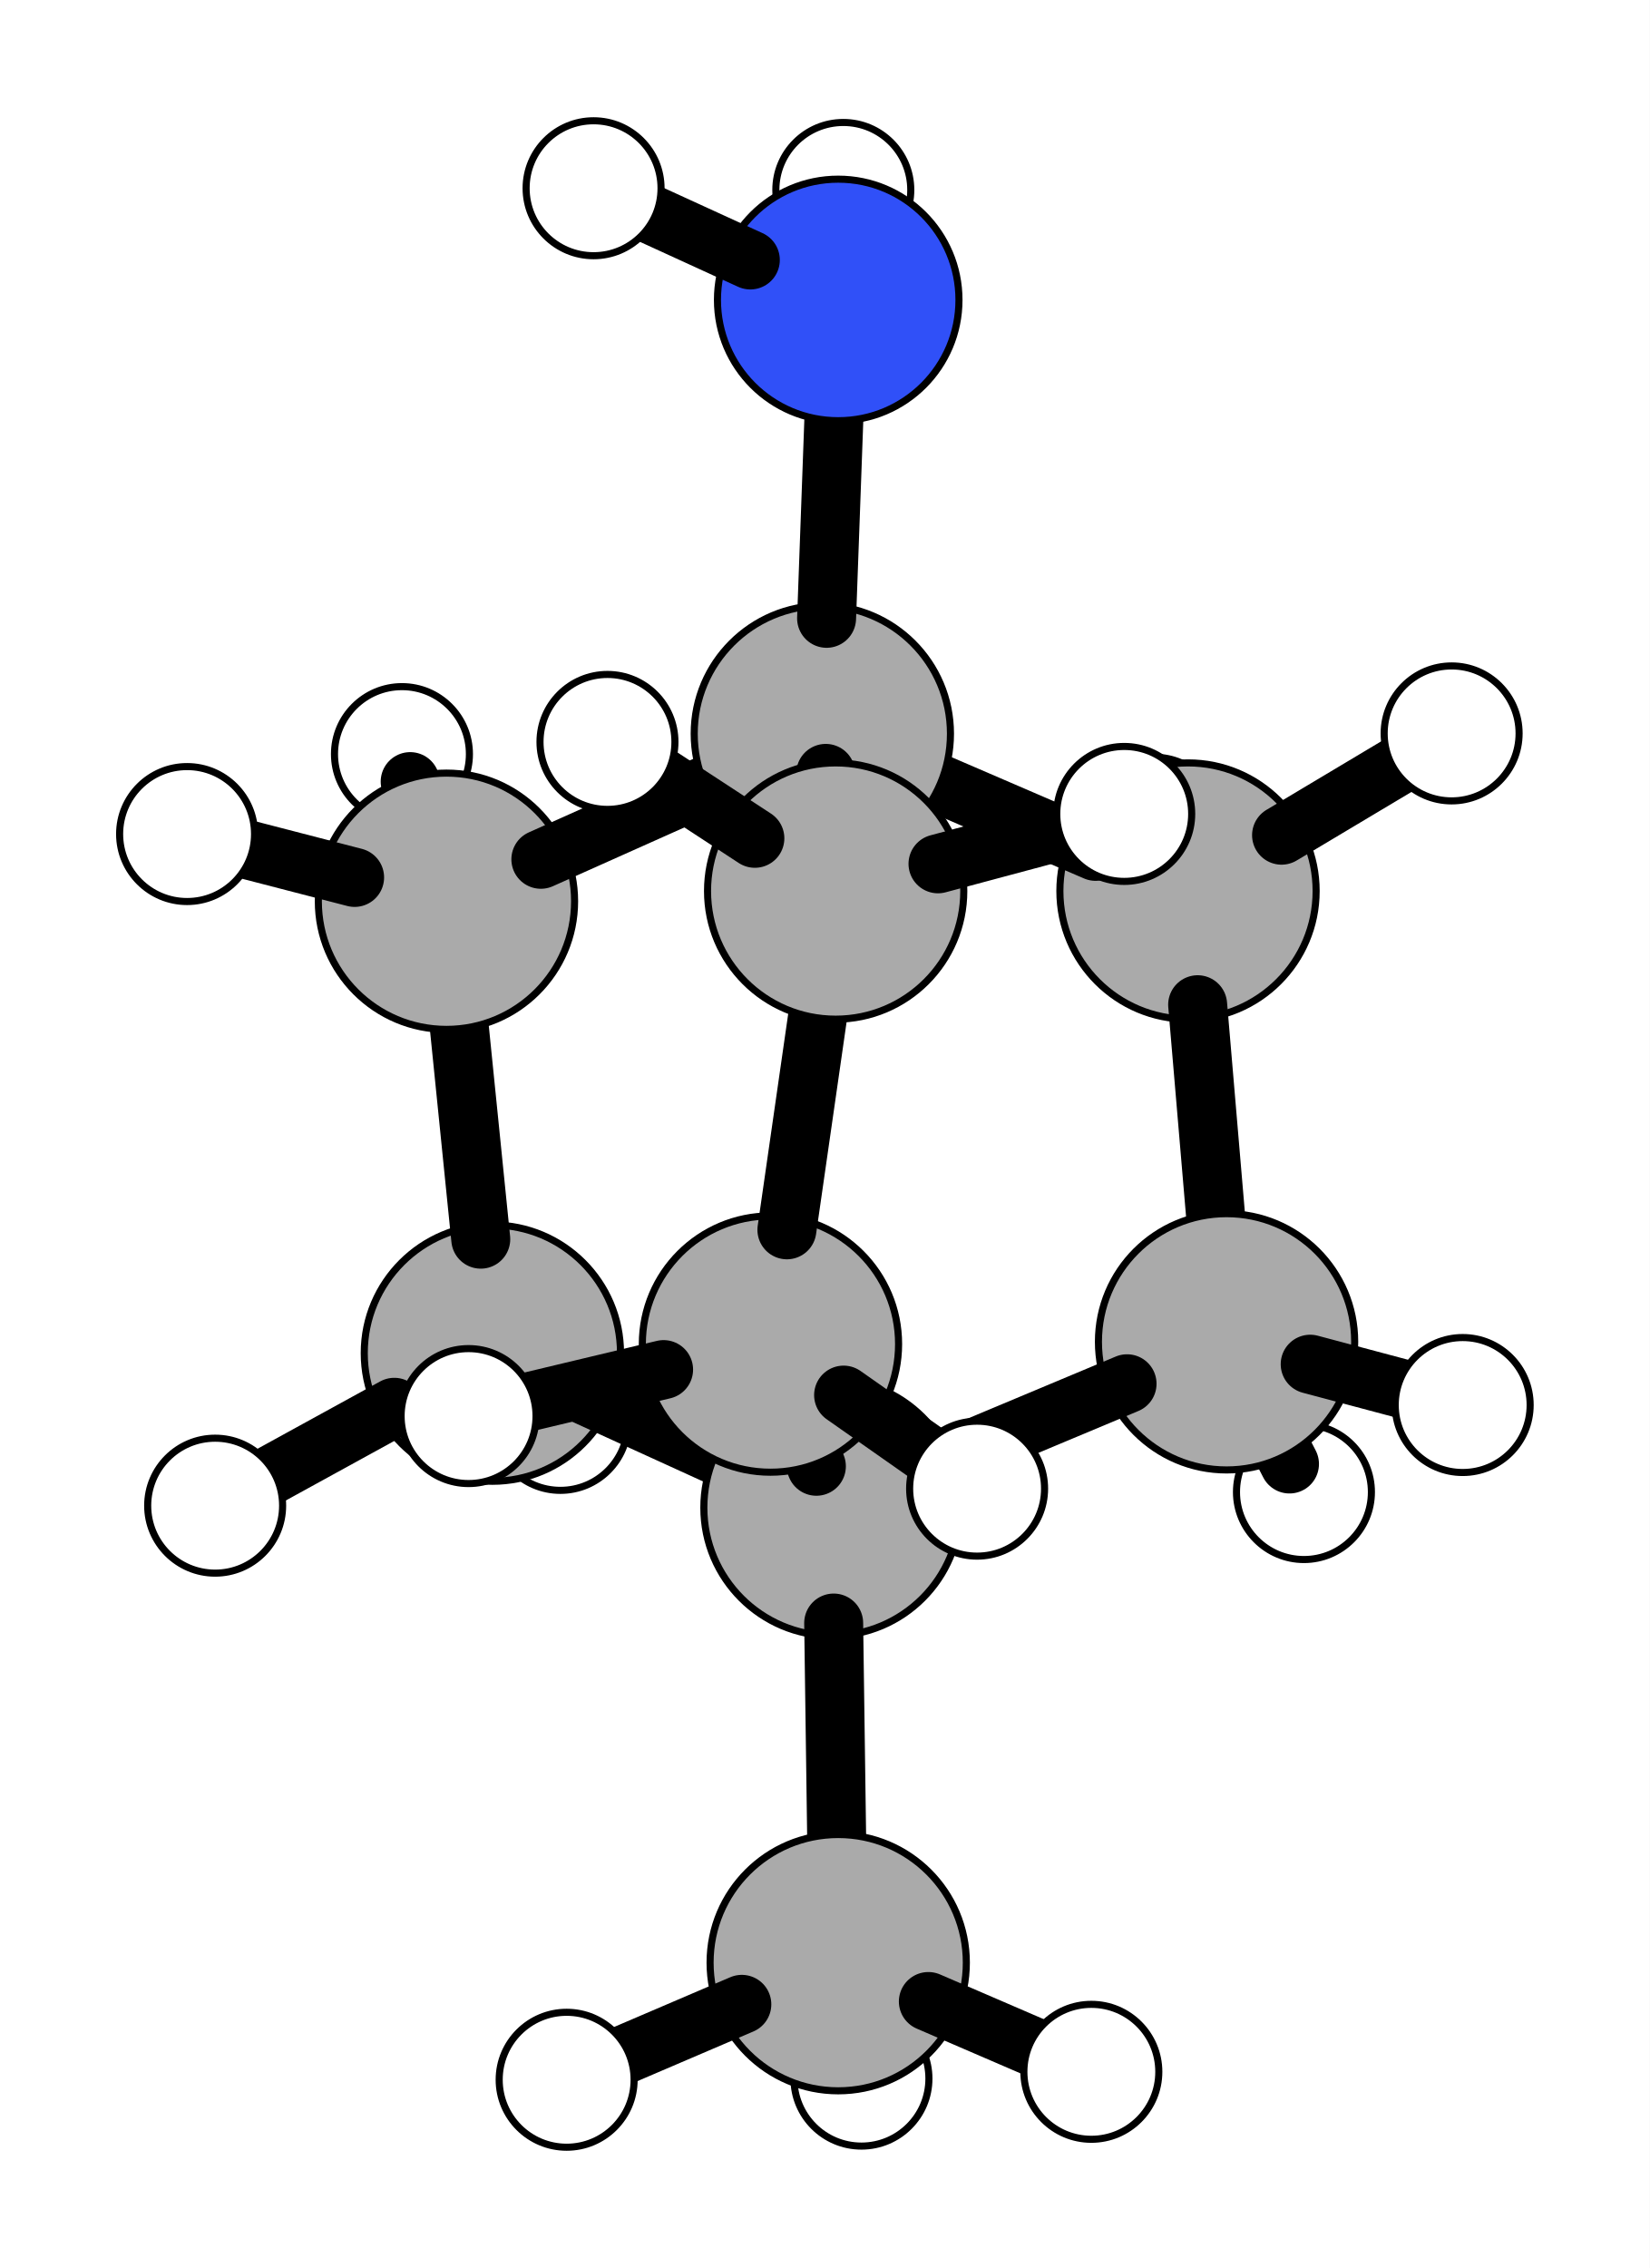
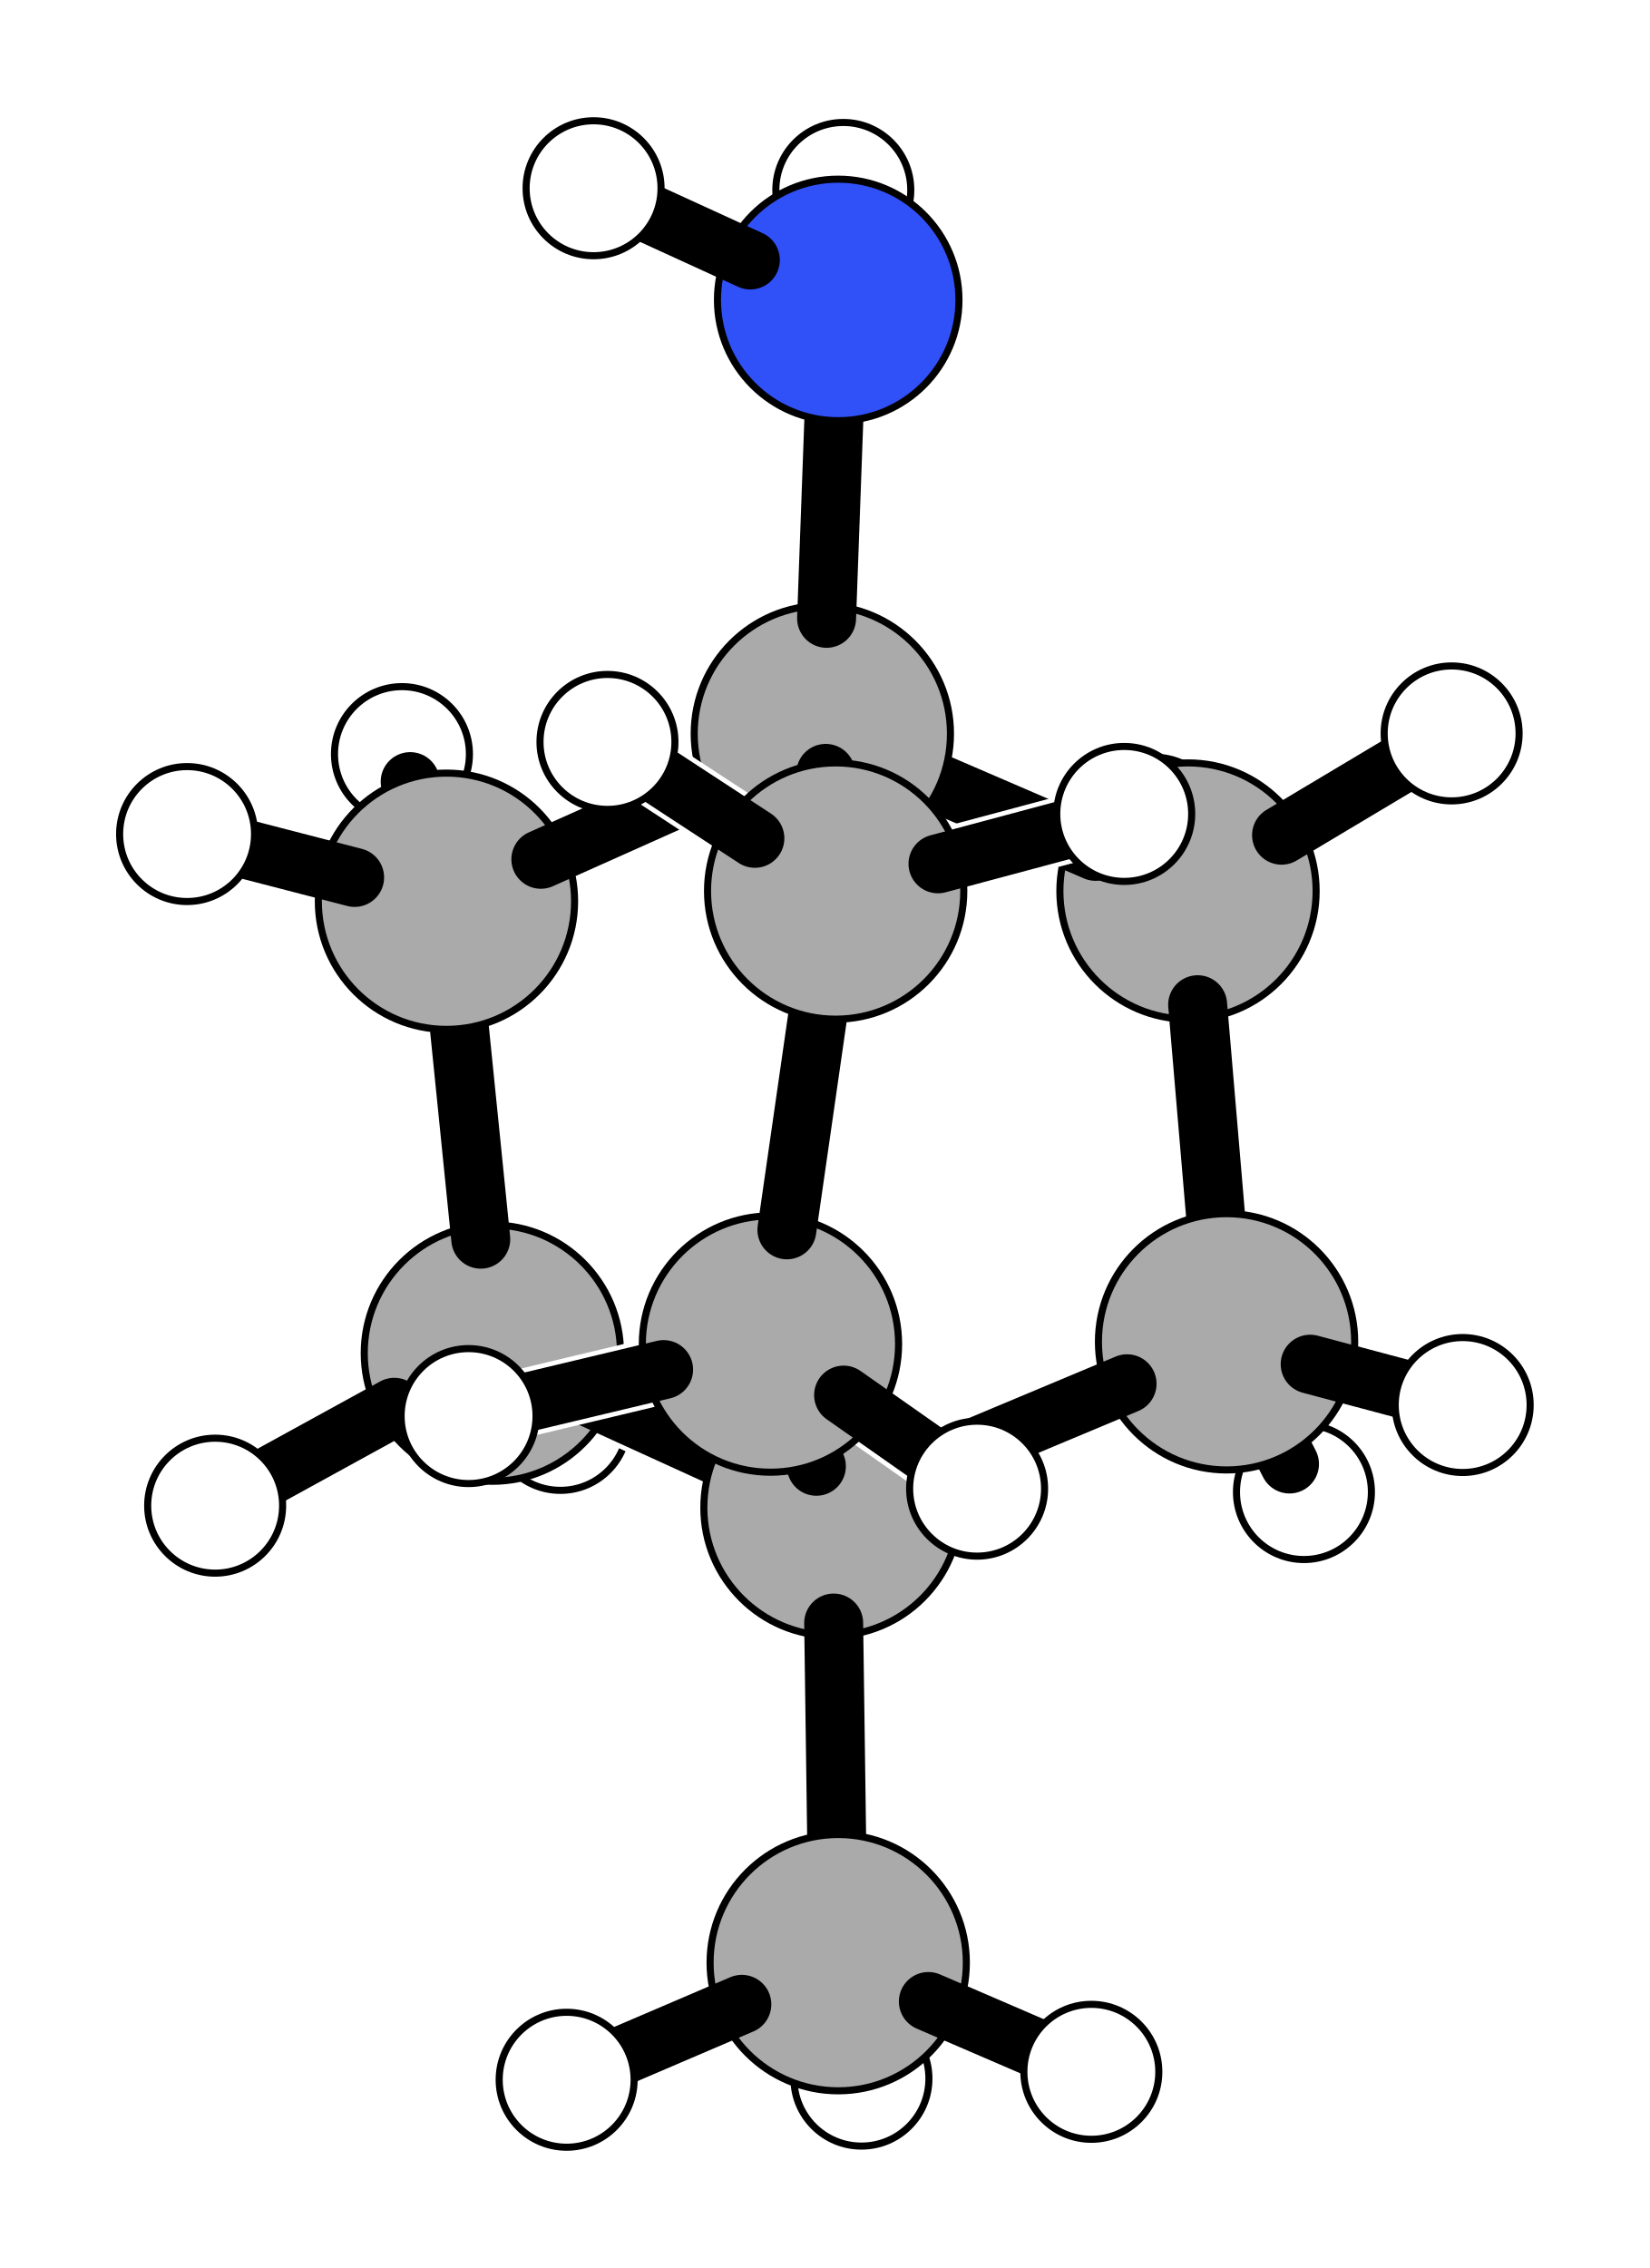
<svg xmlns="http://www.w3.org/2000/svg" viewBox="0 0 582 800" width="582" height="800">
  <rect width="100%" height="100%" fill="#ffffff" />
+   <line x1="193.2" y1="497.3" x2="182.2" y2="486.0" stroke="#ffffff" stroke-width="24.1" stroke-linecap="round" />
  <circle cx="197.7" cy="501.9" r="23.8" fill="#ffffff" stroke="black" stroke-width="2.5" />
  <line x1="193.2" y1="497.3" x2="182.2" y2="486.0" stroke="#000000" stroke-width="20.8" stroke-linecap="round" />
+   <line x1="409.4" y1="295.3" x2="414.9" y2="306.0" stroke="#ffffff" stroke-width="24.1" stroke-linecap="round" />
  <circle cx="407.2" cy="290.9" r="23.8" fill="#ffffff" stroke="black" stroke-width="2.5" />
  <line x1="409.4" y1="295.3" x2="414.9" y2="306.0" stroke="#000000" stroke-width="20.8" stroke-linecap="round" />
+   <line x1="144.7" y1="275.7" x2="151.9" y2="299.6" stroke="#ffffff" stroke-width="24.1" stroke-linecap="round" />
  <circle cx="141.8" cy="266.0" r="23.8" fill="#ffffff" stroke="black" stroke-width="2.5" />
  <line x1="144.7" y1="275.7" x2="151.9" y2="299.6" stroke="#000000" stroke-width="20.8" stroke-linecap="round" />
+   <line x1="454.9" y1="516.4" x2="442.4" y2="492.1" stroke="#ffffff" stroke-width="24.1" stroke-linecap="round" />
  <circle cx="460.0" cy="526.3" r="23.8" fill="#ffffff" stroke="black" stroke-width="2.5" />
  <line x1="454.9" y1="516.4" x2="442.4" y2="492.1" stroke="#000000" stroke-width="20.8" stroke-linecap="round" />
+   <line x1="302.4" y1="725.6" x2="298.6" y2="706.9" stroke="#ffffff" stroke-width="24.1" stroke-linecap="round" />
  <circle cx="303.9" cy="733.2" r="23.8" fill="#ffffff" stroke="black" stroke-width="2.5" />
  <line x1="302.4" y1="725.6" x2="298.6" y2="706.9" stroke="#000000" stroke-width="20.8" stroke-linecap="round" />
+   <line x1="297.1" y1="74.8" x2="296.3" y2="91.9" stroke="#ffffff" stroke-width="24.1" stroke-linecap="round" />
  <circle cx="297.5" cy="67.0" r="23.8" fill="#ffffff" stroke="black" stroke-width="2.5" />
  <line x1="297.1" y1="74.8" x2="296.3" y2="91.9" stroke="#000000" stroke-width="20.8" stroke-linecap="round" />
+   <line x1="169.6" y1="437.1" x2="161.6" y2="358.1" stroke="#ffffff" stroke-width="24.1" stroke-linecap="round" />
+   <line x1="139.1" y1="496.4" x2="94.1" y2="521.1" stroke="#ffffff" stroke-width="24.1" stroke-linecap="round" />
+   <line x1="203.9" y1="491.0" x2="263.3" y2="518.1" stroke="#ffffff" stroke-width="24.1" stroke-linecap="round" />
  <circle cx="173.7" cy="477.3" r="45.2" fill="#aaaaaa" stroke="black" stroke-width="2.5" />
  <line x1="169.6" y1="437.1" x2="161.6" y2="358.1" stroke="#000000" stroke-width="20.8" stroke-linecap="round" />
  <line x1="139.1" y1="496.4" x2="94.1" y2="521.1" stroke="#000000" stroke-width="20.8" stroke-linecap="round" />
  <line x1="203.9" y1="491.0" x2="263.3" y2="518.1" stroke="#000000" stroke-width="20.8" stroke-linecap="round" />
+   <line x1="422.5" y1="354.4" x2="429.2" y2="433.2" stroke="#ffffff" stroke-width="24.1" stroke-linecap="round" />
+   <line x1="452.1" y1="294.6" x2="494.8" y2="269.1" stroke="#ffffff" stroke-width="24.1" stroke-linecap="round" />
+   <line x1="386.5" y1="300.3" x2="322.7" y2="272.8" stroke="#ffffff" stroke-width="24.1" stroke-linecap="round" />
  <circle cx="419.1" cy="314.3" r="45.2" fill="#aaaaaa" stroke="black" stroke-width="2.5" />
  <line x1="422.5" y1="354.4" x2="429.2" y2="433.2" stroke="#000000" stroke-width="20.8" stroke-linecap="round" />
  <line x1="452.1" y1="294.6" x2="494.8" y2="269.1" stroke="#000000" stroke-width="20.8" stroke-linecap="round" />
  <line x1="386.5" y1="300.3" x2="322.7" y2="272.8" stroke="#000000" stroke-width="20.8" stroke-linecap="round" />
+   <line x1="125.1" y1="309.5" x2="83.0" y2="298.6" stroke="#ffffff" stroke-width="24.1" stroke-linecap="round" />
+   <line x1="190.8" y1="303.1" x2="256.8" y2="273.6" stroke="#ffffff" stroke-width="24.1" stroke-linecap="round" />
  <circle cx="157.5" cy="317.9" r="45.2" fill="#aaaaaa" stroke="black" stroke-width="2.5" />
  <line x1="125.1" y1="309.5" x2="83.0" y2="298.6" stroke="#000000" stroke-width="20.8" stroke-linecap="round" />
  <line x1="190.8" y1="303.1" x2="256.8" y2="273.6" stroke="#000000" stroke-width="20.8" stroke-linecap="round" />
  <circle cx="75.9" cy="531.1" r="23.8" fill="#ffffff" stroke="black" stroke-width="2.5" />
+   <line x1="397.6" y1="488.1" x2="328.6" y2="517.0" stroke="#ffffff" stroke-width="24.1" stroke-linecap="round" />
+   <line x1="462.2" y1="481.2" x2="500.5" y2="491.4" stroke="#ffffff" stroke-width="24.1" stroke-linecap="round" />
  <circle cx="432.7" cy="473.3" r="45.2" fill="#aaaaaa" stroke="black" stroke-width="2.5" />
  <line x1="397.6" y1="488.1" x2="328.6" y2="517.0" stroke="#000000" stroke-width="20.8" stroke-linecap="round" />
  <line x1="462.2" y1="481.2" x2="500.5" y2="491.4" stroke="#000000" stroke-width="20.8" stroke-linecap="round" />
  <circle cx="512.1" cy="258.7" r="23.8" fill="#ffffff" stroke="black" stroke-width="2.5" />
  <circle cx="66.0" cy="294.2" r="23.8" fill="#ffffff" stroke="black" stroke-width="2.5" />
+   <line x1="291.6" y1="218.1" x2="294.3" y2="144.1" stroke="#ffffff" stroke-width="24.1" stroke-linecap="round" />
+   <line x1="291.3" y1="272.8" x2="293.6" y2="300.3" stroke="#ffffff" stroke-width="24.1" stroke-linecap="round" />
  <circle cx="290.1" cy="258.8" r="45.2" fill="#aaaaaa" stroke="black" stroke-width="2.5" />
  <line x1="291.6" y1="218.1" x2="294.3" y2="144.1" stroke="#000000" stroke-width="20.8" stroke-linecap="round" />
  <line x1="291.3" y1="272.8" x2="293.6" y2="300.3" stroke="#000000" stroke-width="20.8" stroke-linecap="round" />
+   <line x1="294.1" y1="572.5" x2="295.2" y2="651.7" stroke="#ffffff" stroke-width="24.1" stroke-linecap="round" />
+   <line x1="288.0" y1="517.2" x2="277.3" y2="488.6" stroke="#ffffff" stroke-width="24.1" stroke-linecap="round" />
  <circle cx="293.5" cy="531.8" r="45.2" fill="#aaaaaa" stroke="black" stroke-width="2.5" />
  <line x1="294.1" y1="572.5" x2="295.2" y2="651.7" stroke="#000000" stroke-width="20.8" stroke-linecap="round" />
  <line x1="288.0" y1="517.2" x2="277.3" y2="488.6" stroke="#000000" stroke-width="20.8" stroke-linecap="round" />
+   <line x1="261.7" y1="707.0" x2="217.8" y2="725.8" stroke="#ffffff" stroke-width="24.1" stroke-linecap="round" />
+   <line x1="327.5" y1="706.0" x2="368.3" y2="723.6" stroke="#ffffff" stroke-width="24.1" stroke-linecap="round" />
  <circle cx="295.7" cy="692.3" r="45.2" fill="#aaaaaa" stroke="black" stroke-width="2.5" />
  <line x1="261.7" y1="707.0" x2="217.8" y2="725.8" stroke="#000000" stroke-width="20.8" stroke-linecap="round" />
  <line x1="327.5" y1="706.0" x2="368.3" y2="723.6" stroke="#000000" stroke-width="20.8" stroke-linecap="round" />
+   <line x1="264.7" y1="91.7" x2="226.7" y2="74.3" stroke="#ffffff" stroke-width="24.1" stroke-linecap="round" />
  <circle cx="295.7" cy="105.8" r="42.6" fill="#3050f8" stroke="black" stroke-width="2.5" />
  <line x1="264.7" y1="91.7" x2="226.7" y2="74.3" stroke="#000000" stroke-width="20.8" stroke-linecap="round" />
  <circle cx="516.0" cy="495.6" r="23.8" fill="#ffffff" stroke="black" stroke-width="2.5" />
  <circle cx="199.9" cy="733.6" r="23.8" fill="#ffffff" stroke="black" stroke-width="2.5" />
  <circle cx="209.4" cy="66.4" r="23.8" fill="#ffffff" stroke="black" stroke-width="2.5" />
  <circle cx="385.0" cy="730.8" r="23.8" fill="#ffffff" stroke="black" stroke-width="2.5" />
+   <line x1="277.6" y1="433.8" x2="289.0" y2="354.6" stroke="#ffffff" stroke-width="24.1" stroke-linecap="round" />
+   <line x1="234.1" y1="483.1" x2="185.1" y2="494.8" stroke="#ffffff" stroke-width="24.1" stroke-linecap="round" />
+   <line x1="297.6" y1="492.1" x2="331.1" y2="515.6" stroke="#ffffff" stroke-width="24.1" stroke-linecap="round" />
  <circle cx="271.8" cy="474.1" r="45.2" fill="#aaaaaa" stroke="black" stroke-width="2.5" />
  <line x1="277.6" y1="433.8" x2="289.0" y2="354.6" stroke="#000000" stroke-width="20.8" stroke-linecap="round" />
  <line x1="234.1" y1="483.1" x2="185.1" y2="494.8" stroke="#000000" stroke-width="20.8" stroke-linecap="round" />
  <line x1="297.6" y1="492.1" x2="331.1" y2="515.6" stroke="#000000" stroke-width="20.8" stroke-linecap="round" />
+   <line x1="330.9" y1="304.7" x2="377.6" y2="292.2" stroke="#ffffff" stroke-width="24.1" stroke-linecap="round" />
+   <line x1="266.3" y1="295.7" x2="229.3" y2="271.5" stroke="#ffffff" stroke-width="24.1" stroke-linecap="round" />
  <circle cx="294.8" cy="314.3" r="45.2" fill="#aaaaaa" stroke="black" stroke-width="2.5" />
  <line x1="330.9" y1="304.7" x2="377.6" y2="292.2" stroke="#000000" stroke-width="20.8" stroke-linecap="round" />
  <line x1="266.3" y1="295.7" x2="229.3" y2="271.5" stroke="#000000" stroke-width="20.8" stroke-linecap="round" />
  <circle cx="165.3" cy="499.5" r="23.8" fill="#ffffff" stroke="black" stroke-width="2.5" />
  <circle cx="396.6" cy="287.1" r="23.8" fill="#ffffff" stroke="black" stroke-width="2.5" />
  <circle cx="214.3" cy="261.7" r="23.8" fill="#ffffff" stroke="black" stroke-width="2.5" />
  <circle cx="344.7" cy="525.1" r="23.8" fill="#ffffff" stroke="black" stroke-width="2.5" />
</svg>
